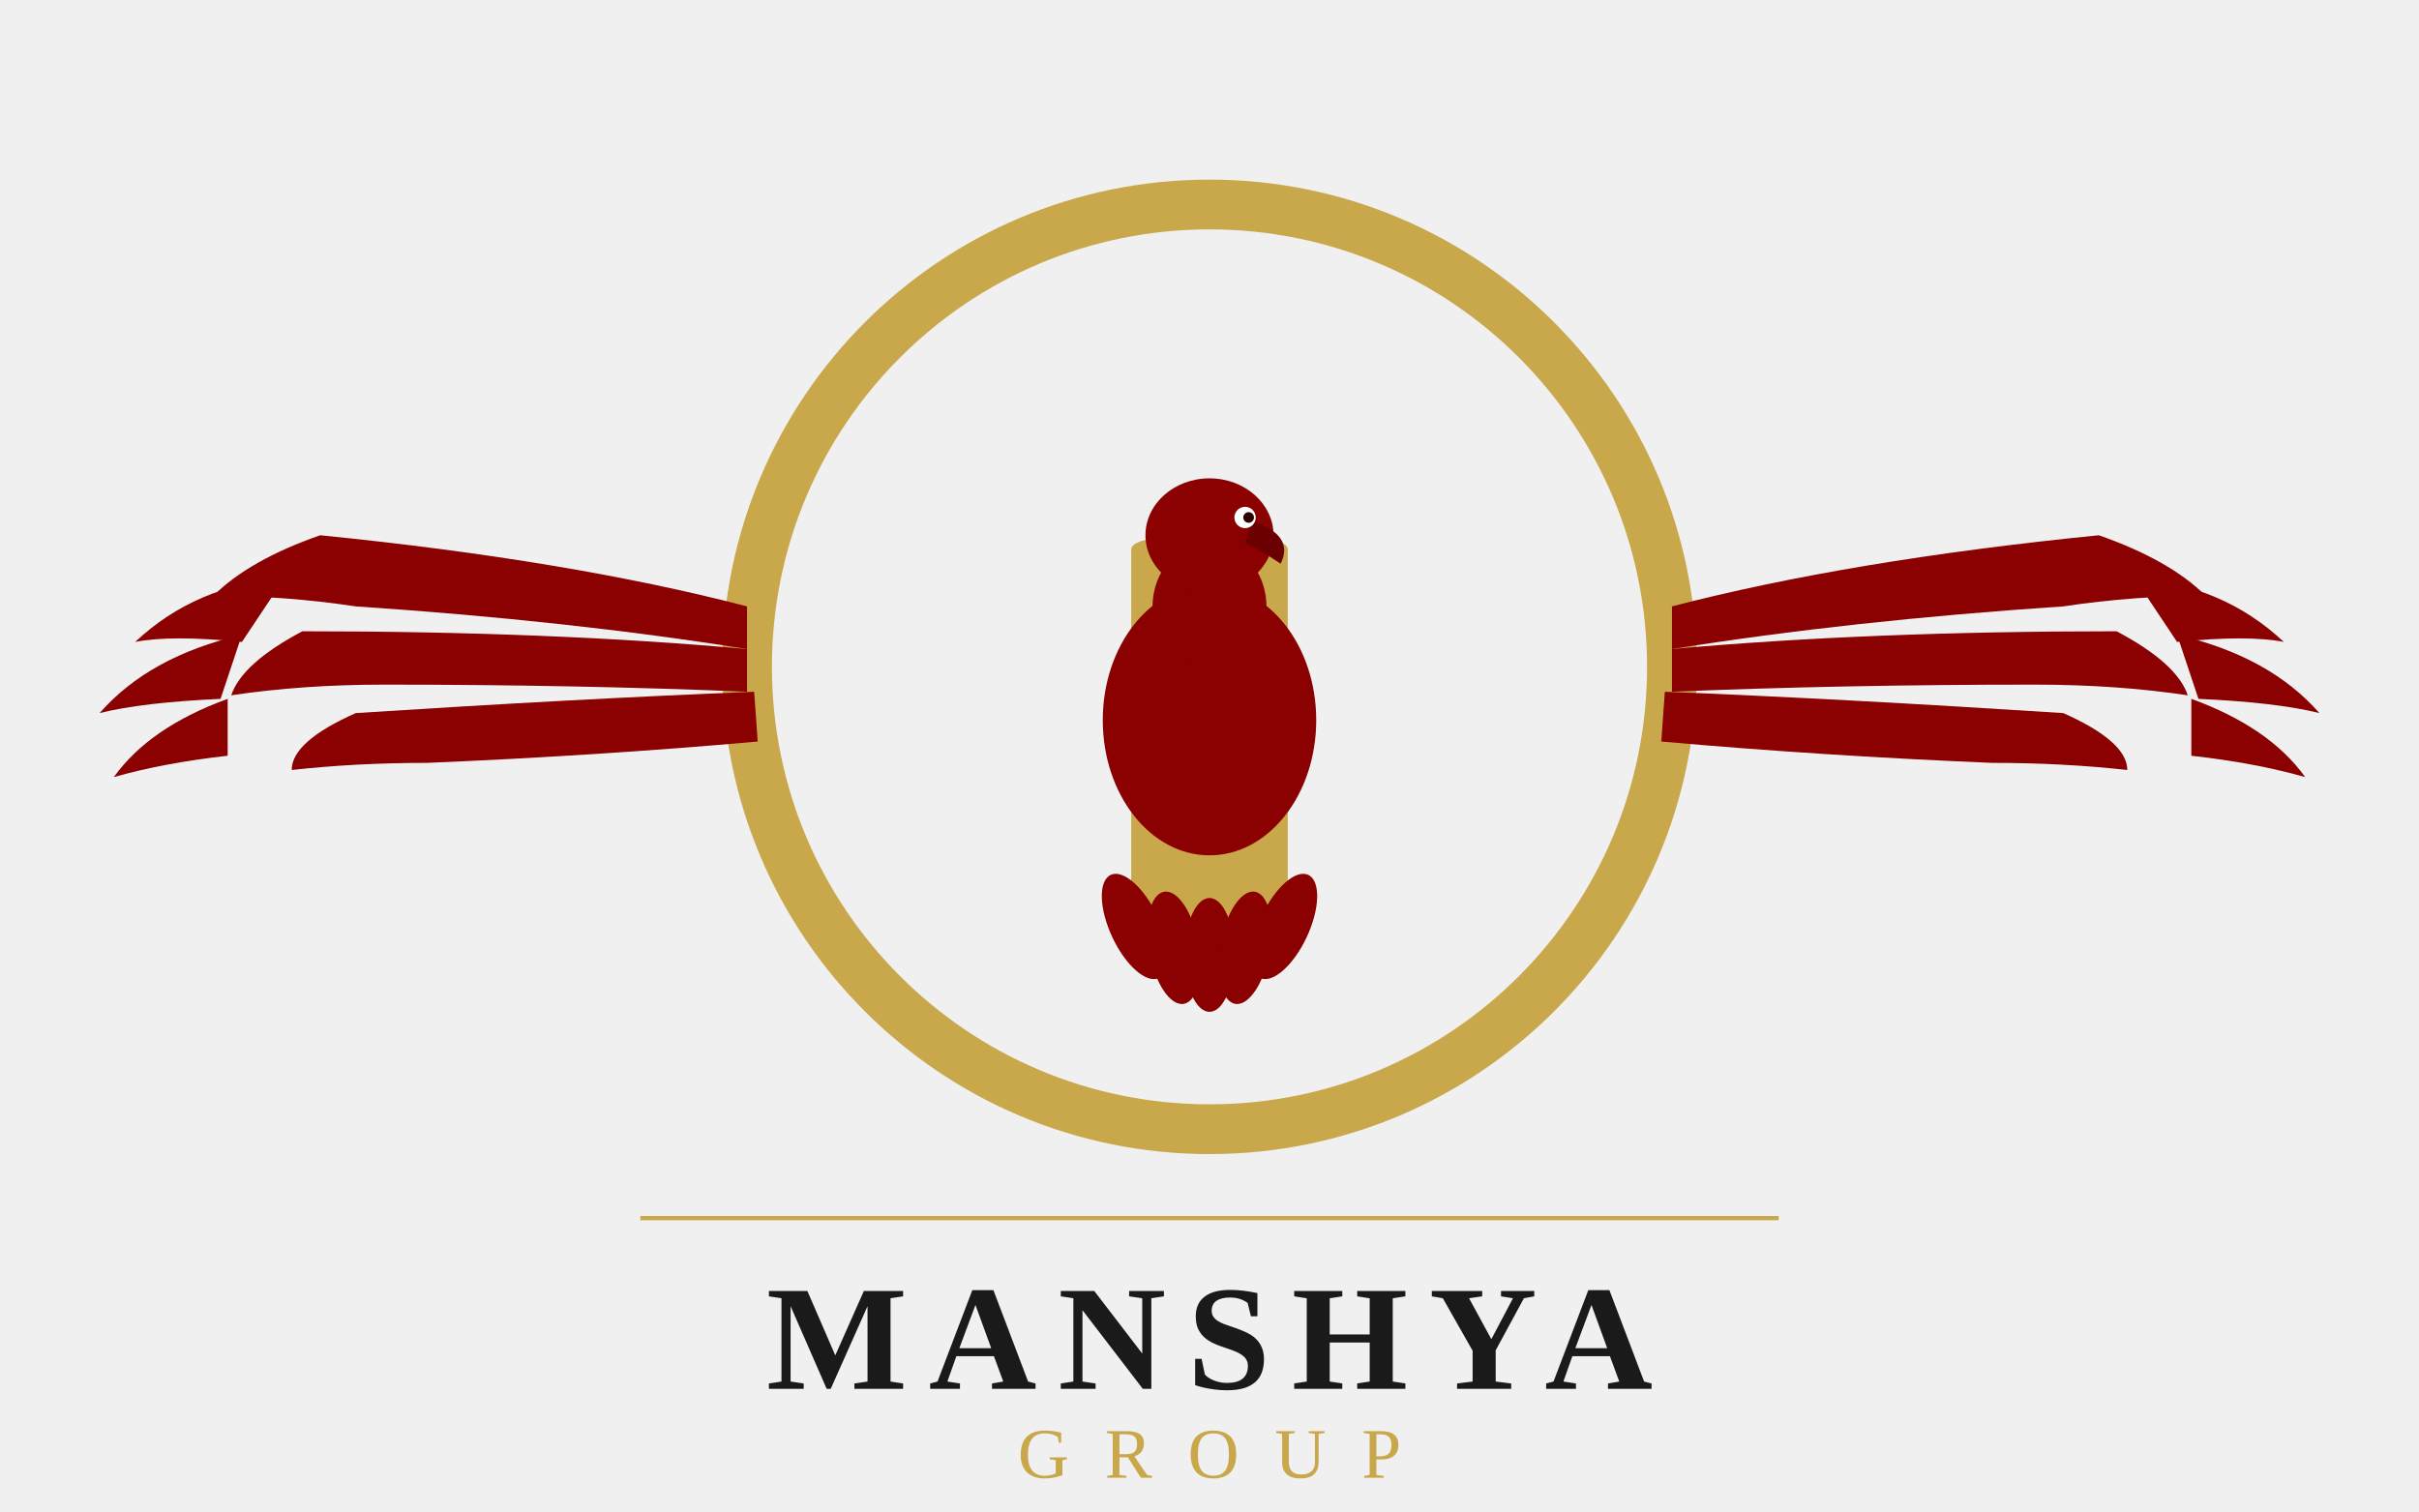
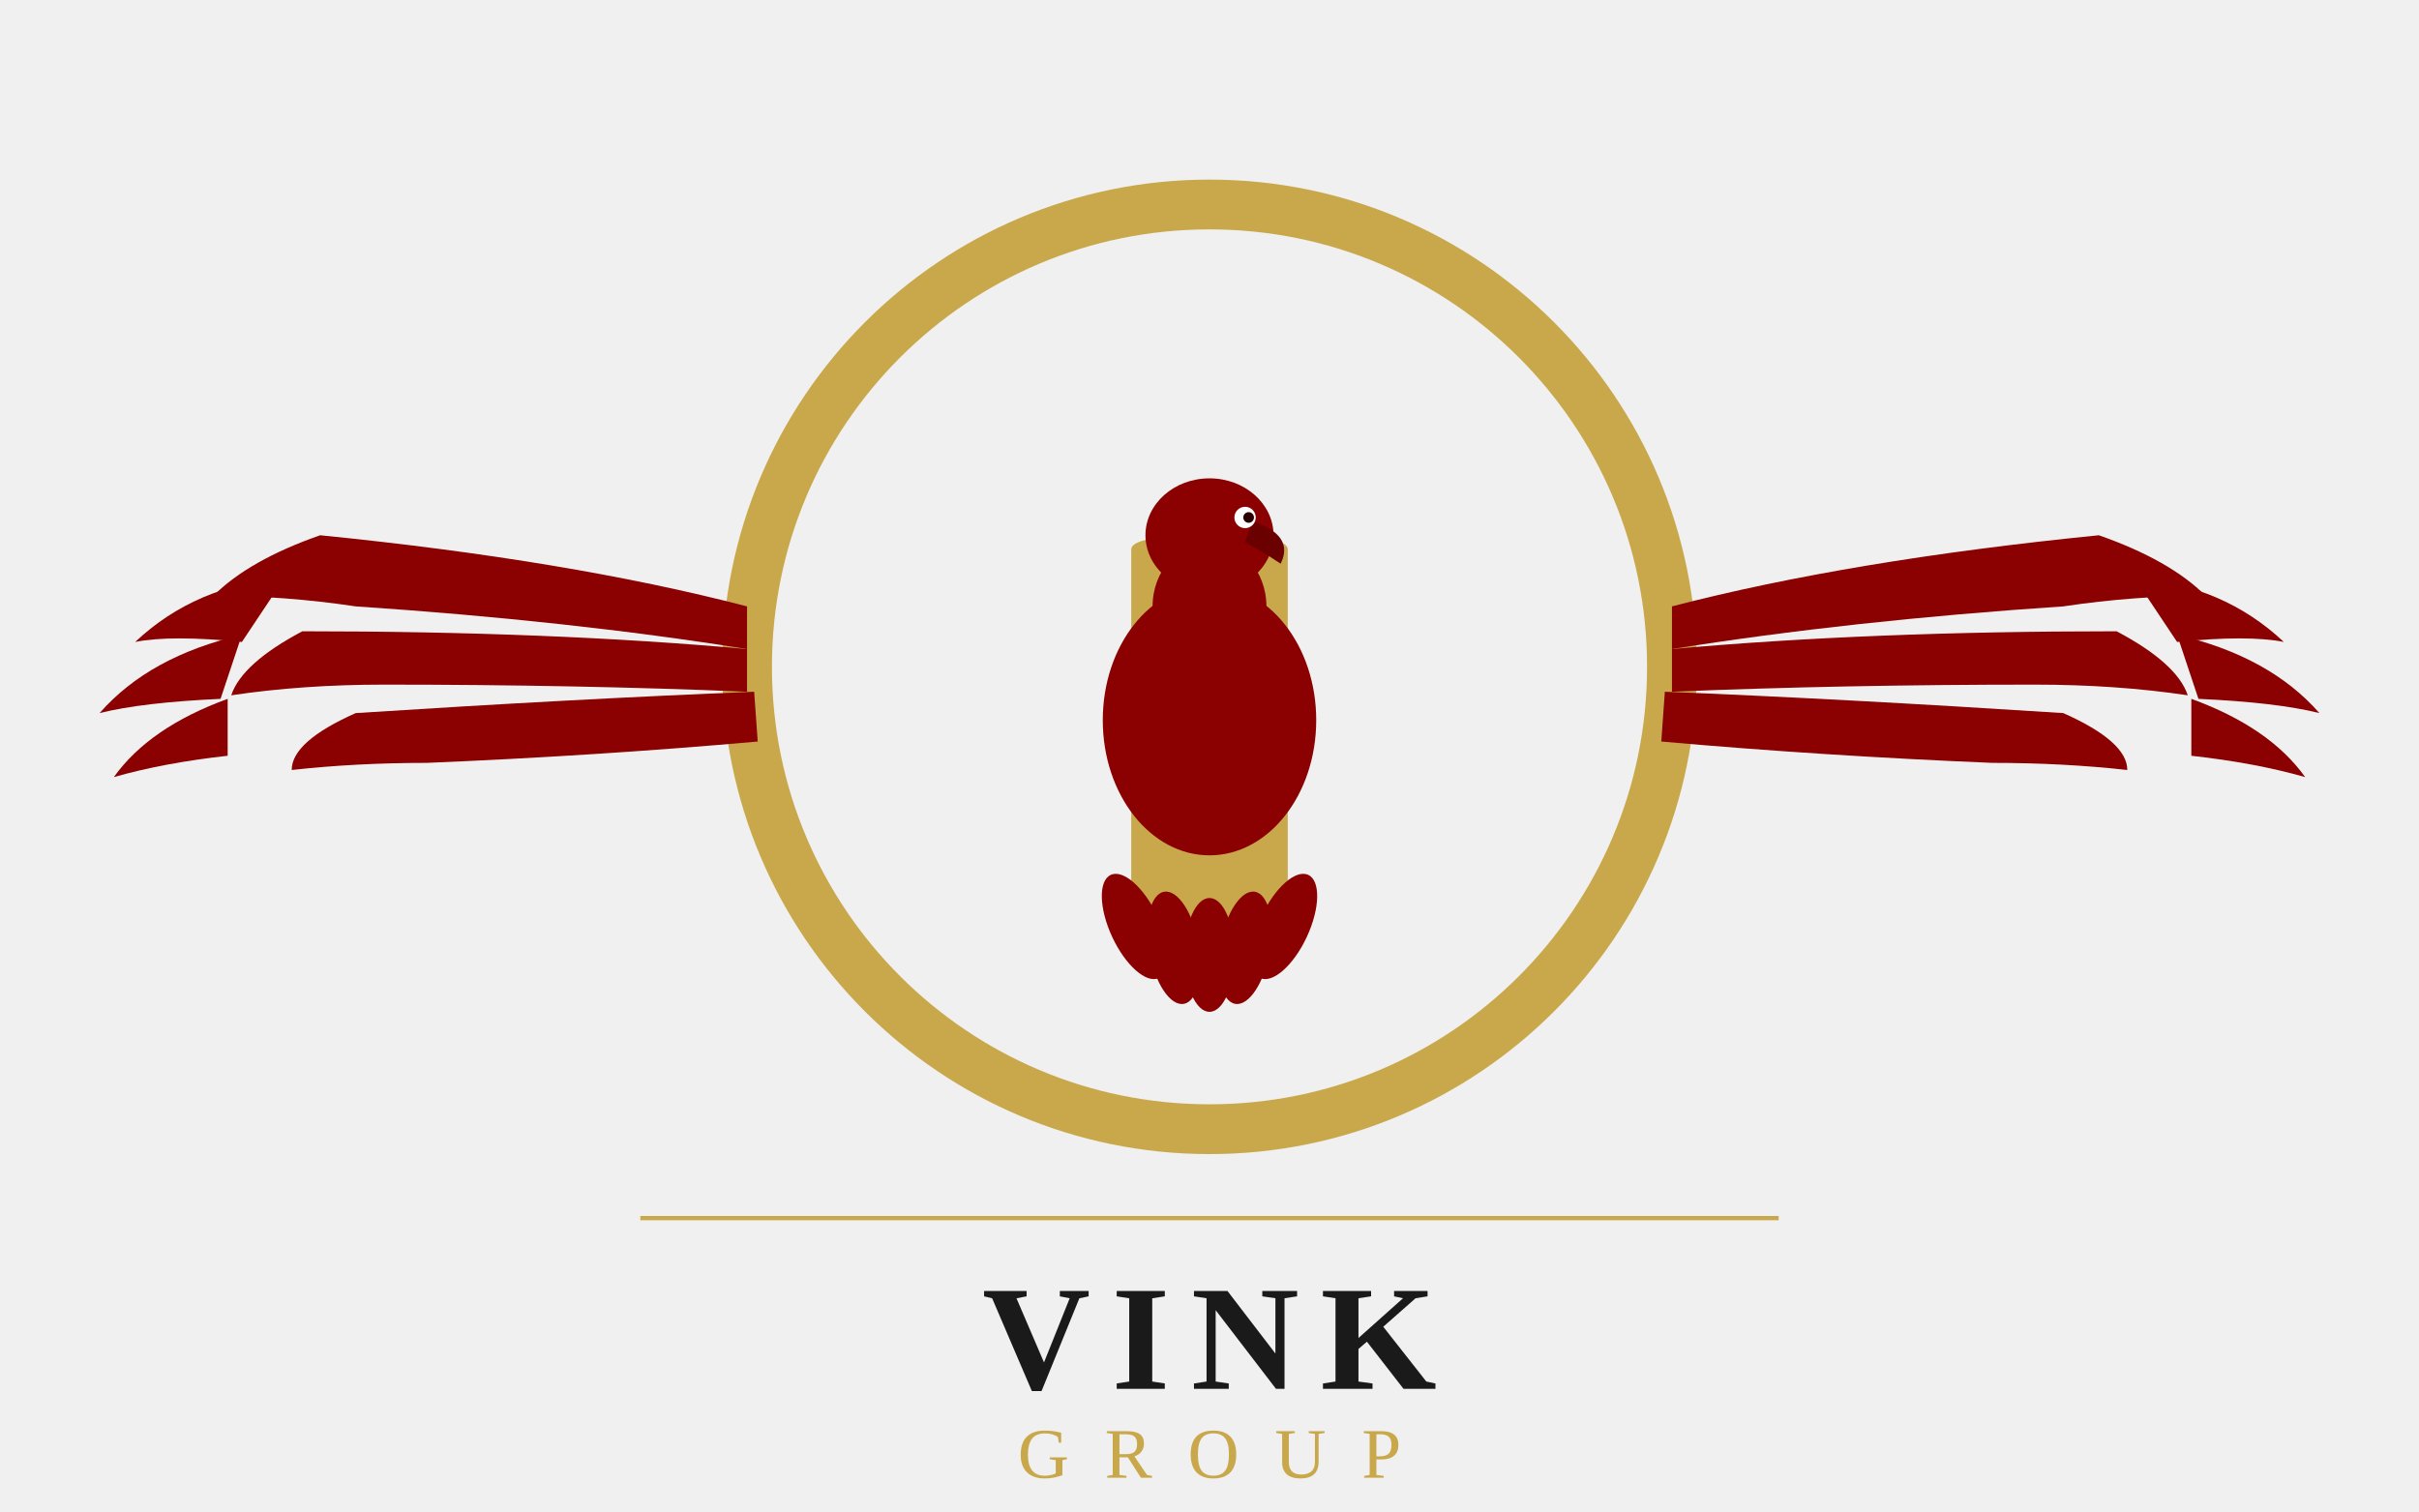
<svg xmlns="http://www.w3.org/2000/svg" width="800" height="500" viewBox="0 0 680 420" role="img">
  <defs>
    <style>
    .eagle-body { fill: #8B0000; }
    .shield { fill: #C9A84C; }
    .ring { fill: none; stroke: #C9A84C; stroke-width: 14; }
    .feather { fill: #8B0000; }
    .word-vink {
      font-family: 'Georgia', 'Times New Roman', serif;
      font-size: 42px;
      font-weight: 700;
      fill: #1a1a1a;
      letter-spacing: 6px;
    }
    .word-group {
      font-family: 'Georgia', 'Times New Roman', serif;
      font-size: 20px;
      font-weight: 400;
      fill: #C9A84C;
      letter-spacing: 10px;
    }
    .divider { stroke: #C9A84C; stroke-width: 1.2; }
  </style>
  </defs>
  <circle cx="340" cy="185" r="130" class="ring" />
  <path d="M210 168 Q160 155 90 148 Q70 155 60 165 Q80 165 100 168 Q160 172 210 180 Z" class="feather" />
  <path d="M210 180 Q155 175 85 175 Q68 184 65 193 Q85 190 108 190 Q162 190 210 192 Z" class="feather" />
  <path d="M212 192 Q162 194 100 198 Q82 206 82 214 Q100 212 120 212 Q168 210 213 206 Z" class="feather" />
  <path d="M80 160 Q55 162 38 178 Q48 176 68 178 Z" class="feather" />
  <path d="M68 176 Q42 182 28 198 Q40 195 62 194 Z" class="feather" />
  <path d="M64 194 Q42 202 32 216 Q46 212 64 210 Z" class="feather" />
  <path d="M470 168 Q520 155 590 148 Q610 155 620 165 Q600 165 580 168 Q520 172 470 180 Z" class="feather" />
  <path d="M470 180 Q525 175 595 175 Q612 184 615 193 Q595 190 572 190 Q518 190 470 192 Z" class="feather" />
  <path d="M468 192 Q518 194 580 198 Q598 206 598 214 Q580 212 560 212 Q512 210 467 206 Z" class="feather" />
  <path d="M600 160 Q625 162 642 178 Q632 176 612 178 Z" class="feather" />
  <path d="M612 176 Q638 182 652 198 Q640 195 618 194 Z" class="feather" />
  <path d="M616 194 Q638 202 648 216 Q634 212 616 210 Z" class="feather" />
  <path d="M318 152 Q318 148 340 148 Q362 148 362 152 L362 248 Q362 268 340 278 Q318 268 318 248 Z" class="shield" />
  <ellipse cx="340" cy="200" rx="30" ry="38" class="eagle-body" />
  <ellipse cx="340" cy="168" rx="16" ry="18" class="eagle-body" />
  <ellipse cx="340" cy="148" rx="18" ry="16" class="eagle-body" />
  <path d="M352 144 Q364 148 360 156 Q354 152 350 150 Z" style="fill:#6B0000;" />
  <circle cx="350" cy="143" r="3" style="fill:#fff;" />
  <circle cx="351" cy="143" r="1.5" style="fill:#2a0000;" />
  <ellipse cx="319" cy="258" rx="7" ry="16" transform="rotate(-25 319 258)" class="eagle-body" />
  <ellipse cx="330" cy="264" rx="7" ry="16" transform="rotate(-10 330 264)" class="eagle-body" />
  <ellipse cx="340" cy="266" rx="7" ry="16" class="eagle-body" />
  <ellipse cx="350" cy="264" rx="7" ry="16" transform="rotate(10 350 264)" class="eagle-body" />
  <ellipse cx="361" cy="258" rx="7" ry="16" transform="rotate(25 361 258)" class="eagle-body" />
  <line x1="180" y1="340" x2="500" y2="340" class="divider" />
-   <text x="340" y="388" text-anchor="middle" class="word-vink">MANSHYA</text>
+   <text x="340" y="388" text-anchor="middle" class="word-vink">VINK</text>
  <text x="340" y="413" text-anchor="middle" class="word-group">GROUP</text>
</svg>
